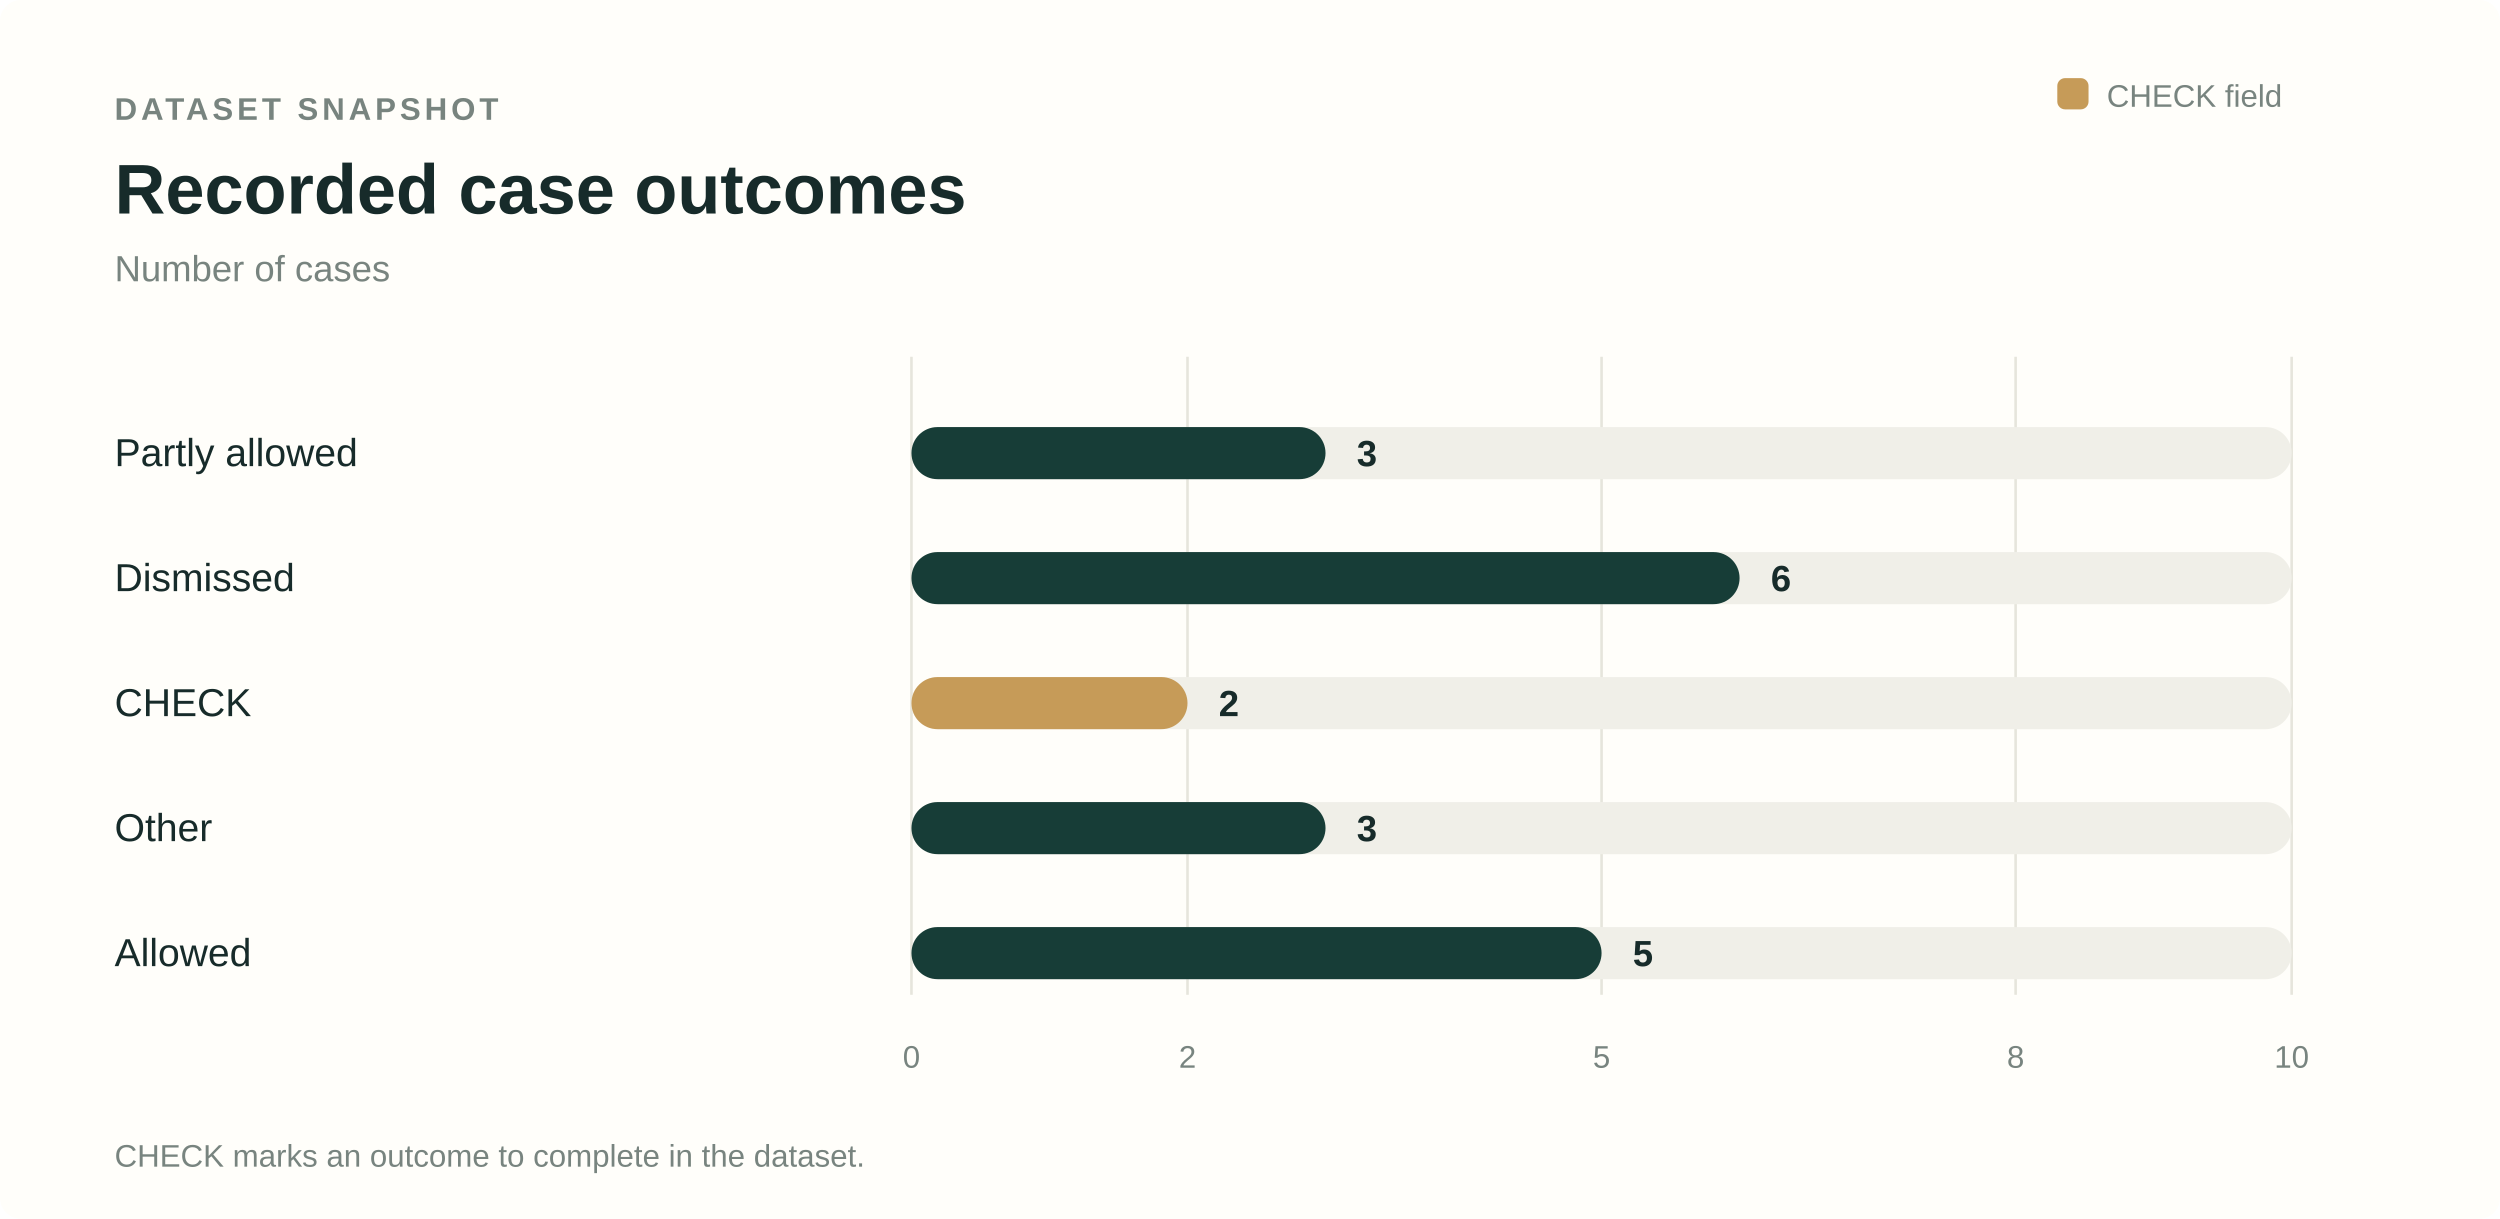
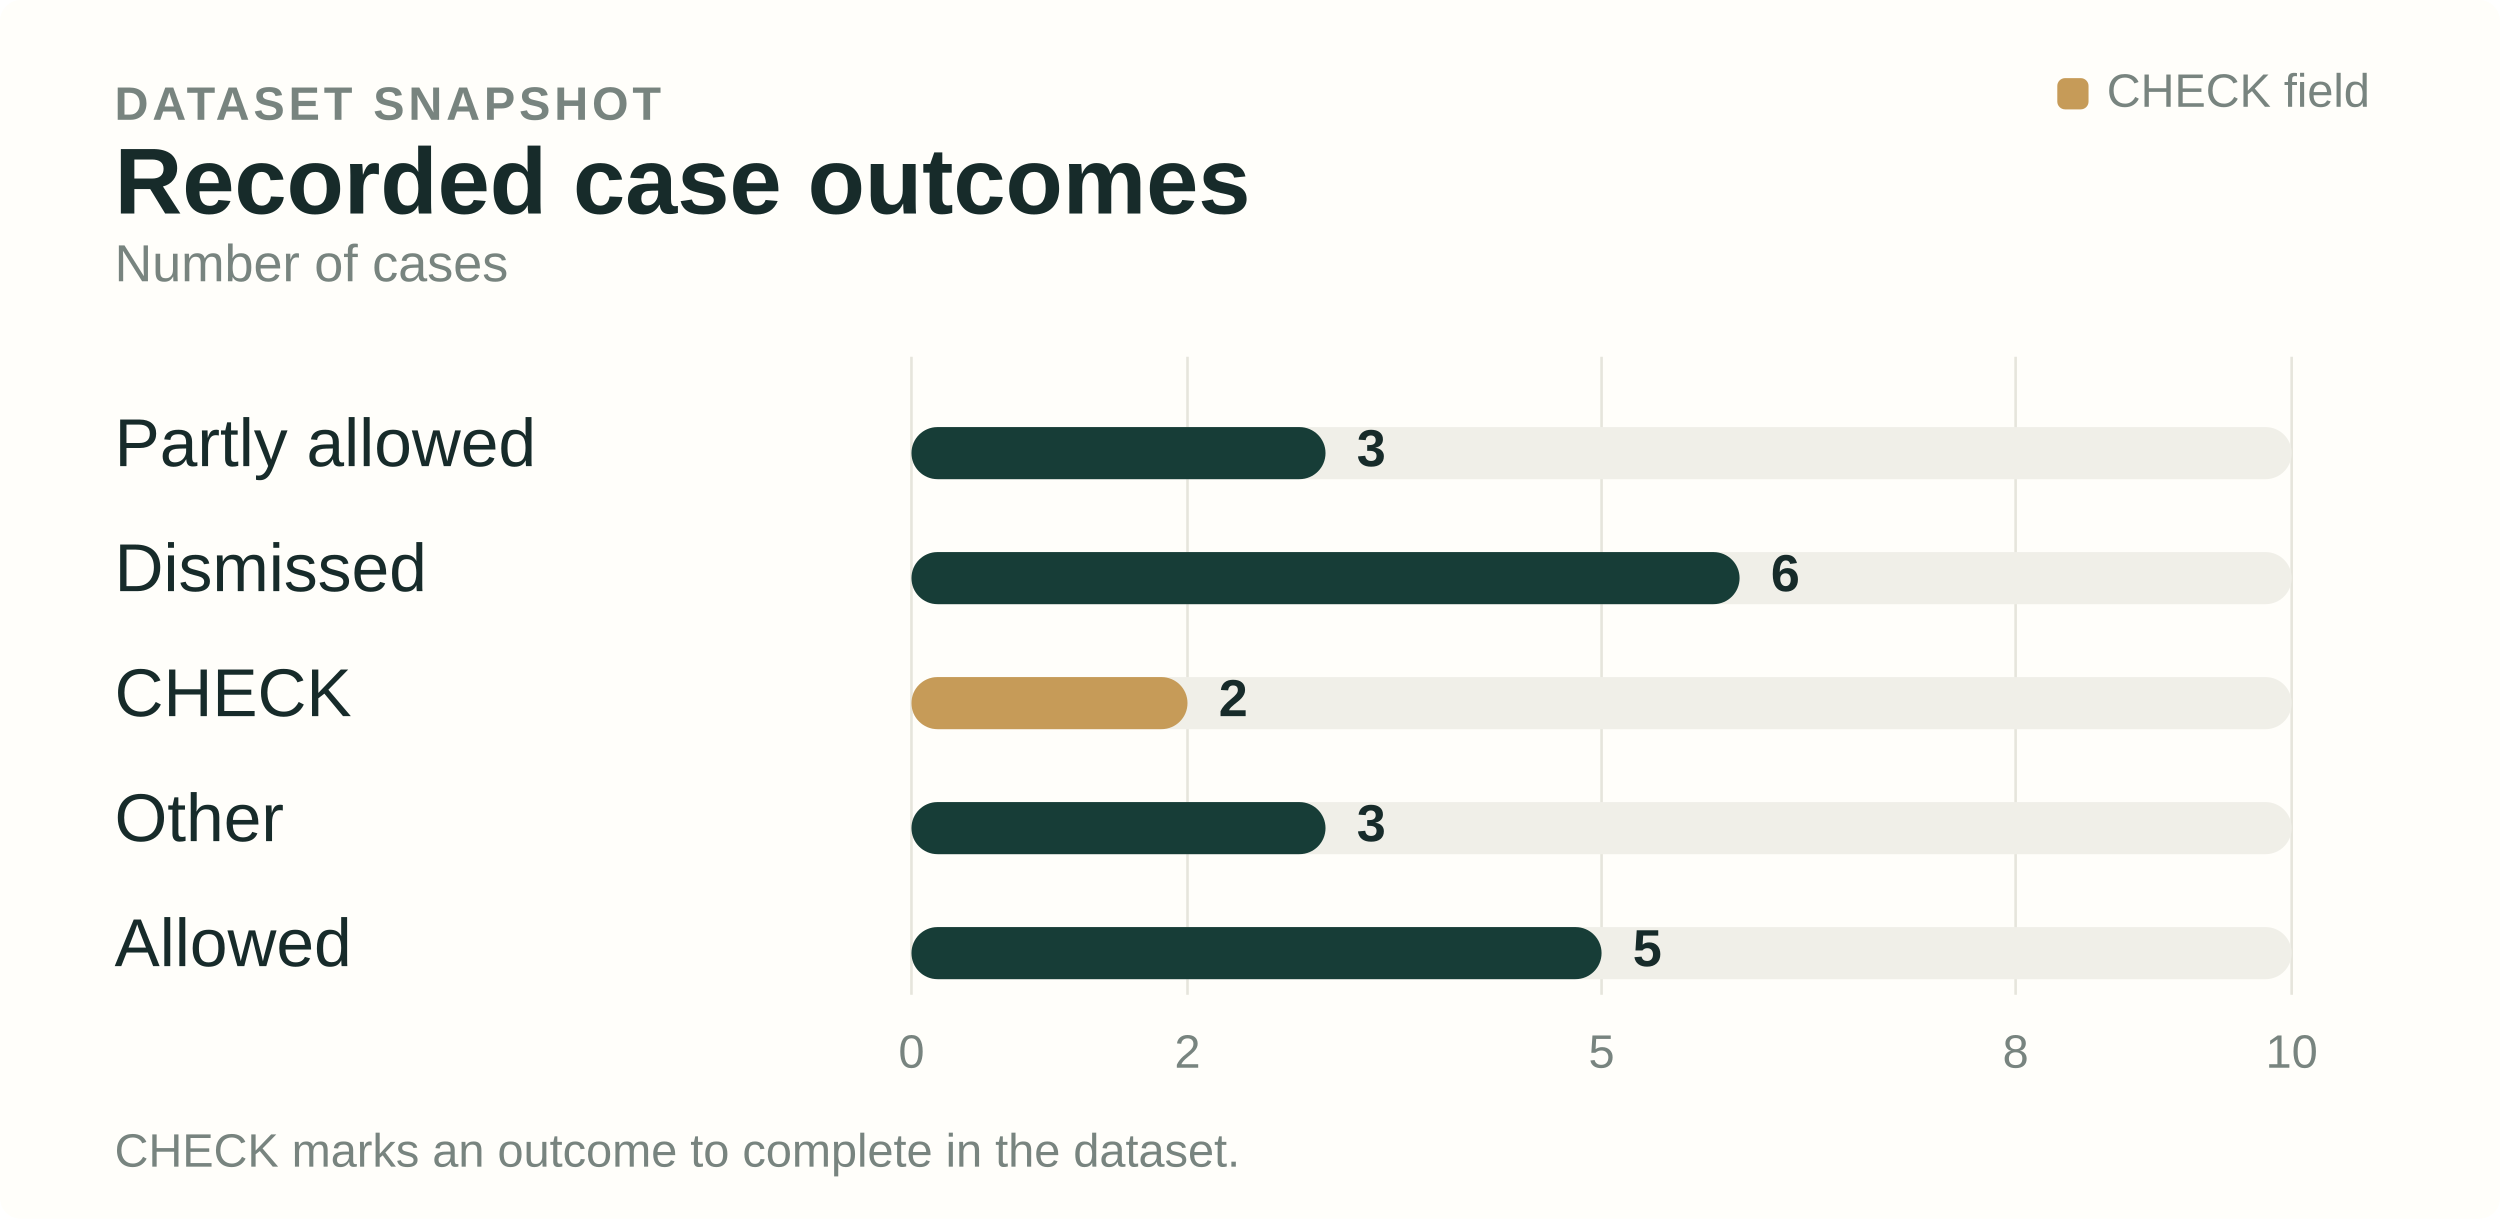
<svg xmlns="http://www.w3.org/2000/svg" viewBox="0 0 960 468" role="img" aria-labelledby="chart-title chart-description">
  <rect width="960" height="468" rx="8" fill="#fffefa" />
-   <text x="44" y="46" fill="#78847f" font-family="Arial, sans-serif" font-size="12" font-weight="700" letter-spacing="1.5">DATASET SNAPSHOT</text>
-   <text x="44" y="82" fill="#172b2a" font-family="Arial, sans-serif" font-size="27" font-weight="700">Recorded case outcomes</text>
-   <text x="44" y="108" fill="#78847f" font-family="Arial, sans-serif" font-size="14">Number of cases</text>
+   <text x="44" y="46" fill="#78847f" font-family="Arial, sans-serif" font-size="18" font-weight="700" letter-spacing="1.5">DATASET SNAPSHOT</text>
+   <text x="44" y="82" fill="#172b2a" font-family="Arial, sans-serif" font-size="36" font-weight="700">Recorded case outcomes</text>
+   <text x="44" y="108" fill="#78847f" font-family="Arial, sans-serif" font-size="20">Number of cases</text>
  <rect x="790" y="30" width="12" height="12" rx="3" fill="#c69b58" />
-   <text x="809" y="41" fill="#78847f" font-family="Arial, sans-serif" font-size="12">CHECK field</text>
+   <text x="809" y="41" fill="#78847f" font-family="Arial, sans-serif" font-size="18">CHECK field</text>
  <line x1="350.0" y1="137" x2="350.0" y2="382" stroke="#e6e5dc" stroke-width="1" />
-   <text x="350.0" y="410" text-anchor="middle" fill="#78847f" font-family="Arial, sans-serif" font-size="12">0</text>
+   <text x="350.0" y="410" text-anchor="middle" fill="#78847f" font-family="Arial, sans-serif" font-size="18">0</text>
  <line x1="456.0" y1="137" x2="456.0" y2="382" stroke="#e6e5dc" stroke-width="1" />
-   <text x="456.0" y="410" text-anchor="middle" fill="#78847f" font-family="Arial, sans-serif" font-size="12">2</text>
+   <text x="456.0" y="410" text-anchor="middle" fill="#78847f" font-family="Arial, sans-serif" font-size="18">2</text>
  <line x1="615.0" y1="137" x2="615.0" y2="382" stroke="#e6e5dc" stroke-width="1" />
-   <text x="615.0" y="410" text-anchor="middle" fill="#78847f" font-family="Arial, sans-serif" font-size="12">5</text>
+   <text x="615.0" y="410" text-anchor="middle" fill="#78847f" font-family="Arial, sans-serif" font-size="18">5</text>
  <line x1="774.0" y1="137" x2="774.0" y2="382" stroke="#e6e5dc" stroke-width="1" />
-   <text x="774.0" y="410" text-anchor="middle" fill="#78847f" font-family="Arial, sans-serif" font-size="12">8</text>
+   <text x="774.0" y="410" text-anchor="middle" fill="#78847f" font-family="Arial, sans-serif" font-size="18">8</text>
  <line x1="880.0" y1="137" x2="880.0" y2="382" stroke="#e6e5dc" stroke-width="1" />
-   <text x="880.0" y="410" text-anchor="middle" fill="#78847f" font-family="Arial, sans-serif" font-size="12">10</text>
-   <text x="44" y="179.0" fill="#172b2a" font-family="Arial, sans-serif" font-size="15">Partly allowed</text>
+   <text x="880.0" y="410" text-anchor="middle" fill="#78847f" font-family="Arial, sans-serif" font-size="18">10</text>
+   <text x="44" y="179.0" fill="#172b2a" font-family="Arial, sans-serif" font-size="26">Partly allowed</text>
  <rect x="350" y="164.0" width="530" height="20" rx="10" fill="#f0efe8" />
  <rect x="350" y="164.0" width="159.0" height="20" rx="10" fill="#173d37" />
-   <text x="521.0" y="179.0" fill="#172b2a" font-family="Arial, sans-serif" font-size="14" font-weight="700">3</text>
-   <text x="44" y="227.0" fill="#172b2a" font-family="Arial, sans-serif" font-size="15">Dismissed</text>
+   <text x="521.0" y="179.0" fill="#172b2a" font-family="Arial, sans-serif" font-size="20" font-weight="700">3</text>
+   <text x="44" y="227.0" fill="#172b2a" font-family="Arial, sans-serif" font-size="26">Dismissed</text>
  <rect x="350" y="212.0" width="530" height="20" rx="10" fill="#f0efe8" />
  <rect x="350" y="212.0" width="318.0" height="20" rx="10" fill="#173d37" />
-   <text x="680.0" y="227.0" fill="#172b2a" font-family="Arial, sans-serif" font-size="14" font-weight="700">6</text>
-   <text x="44" y="275.0" fill="#172b2a" font-family="Arial, sans-serif" font-size="15">CHECK</text>
+   <text x="680.0" y="227.0" fill="#172b2a" font-family="Arial, sans-serif" font-size="20" font-weight="700">6</text>
+   <text x="44" y="275.0" fill="#172b2a" font-family="Arial, sans-serif" font-size="26">CHECK</text>
  <rect x="350" y="260.0" width="530" height="20" rx="10" fill="#f0efe8" />
  <rect x="350" y="260.0" width="106.0" height="20" rx="10" fill="#c69b58" />
-   <text x="468.0" y="275.0" fill="#172b2a" font-family="Arial, sans-serif" font-size="14" font-weight="700">2</text>
-   <text x="44" y="323.0" fill="#172b2a" font-family="Arial, sans-serif" font-size="15">Other</text>
+   <text x="468.0" y="275.0" fill="#172b2a" font-family="Arial, sans-serif" font-size="20" font-weight="700">2</text>
+   <text x="44" y="323.0" fill="#172b2a" font-family="Arial, sans-serif" font-size="26">Other</text>
  <rect x="350" y="308.0" width="530" height="20" rx="10" fill="#f0efe8" />
  <rect x="350" y="308.0" width="159.0" height="20" rx="10" fill="#173d37" />
-   <text x="521.0" y="323.0" fill="#172b2a" font-family="Arial, sans-serif" font-size="14" font-weight="700">3</text>
-   <text x="44" y="371.0" fill="#172b2a" font-family="Arial, sans-serif" font-size="15">Allowed</text>
+   <text x="521.0" y="323.0" fill="#172b2a" font-family="Arial, sans-serif" font-size="20" font-weight="700">3</text>
+   <text x="44" y="371.0" fill="#172b2a" font-family="Arial, sans-serif" font-size="26">Allowed</text>
  <rect x="350" y="356.0" width="530" height="20" rx="10" fill="#f0efe8" />
  <rect x="350" y="356.0" width="265.0" height="20" rx="10" fill="#173d37" />
-   <text x="627.0" y="371.0" fill="#172b2a" font-family="Arial, sans-serif" font-size="14" font-weight="700">5</text>
-   <text x="44" y="448" fill="#78847f" font-family="Arial, sans-serif" font-size="12">CHECK marks an outcome to complete in the dataset.</text>
+   <text x="627.0" y="371.0" fill="#172b2a" font-family="Arial, sans-serif" font-size="20" font-weight="700">5</text>
+   <text x="44" y="448" fill="#78847f" font-family="Arial, sans-serif" font-size="18">CHECK marks an outcome to complete in the dataset.</text>
</svg>
